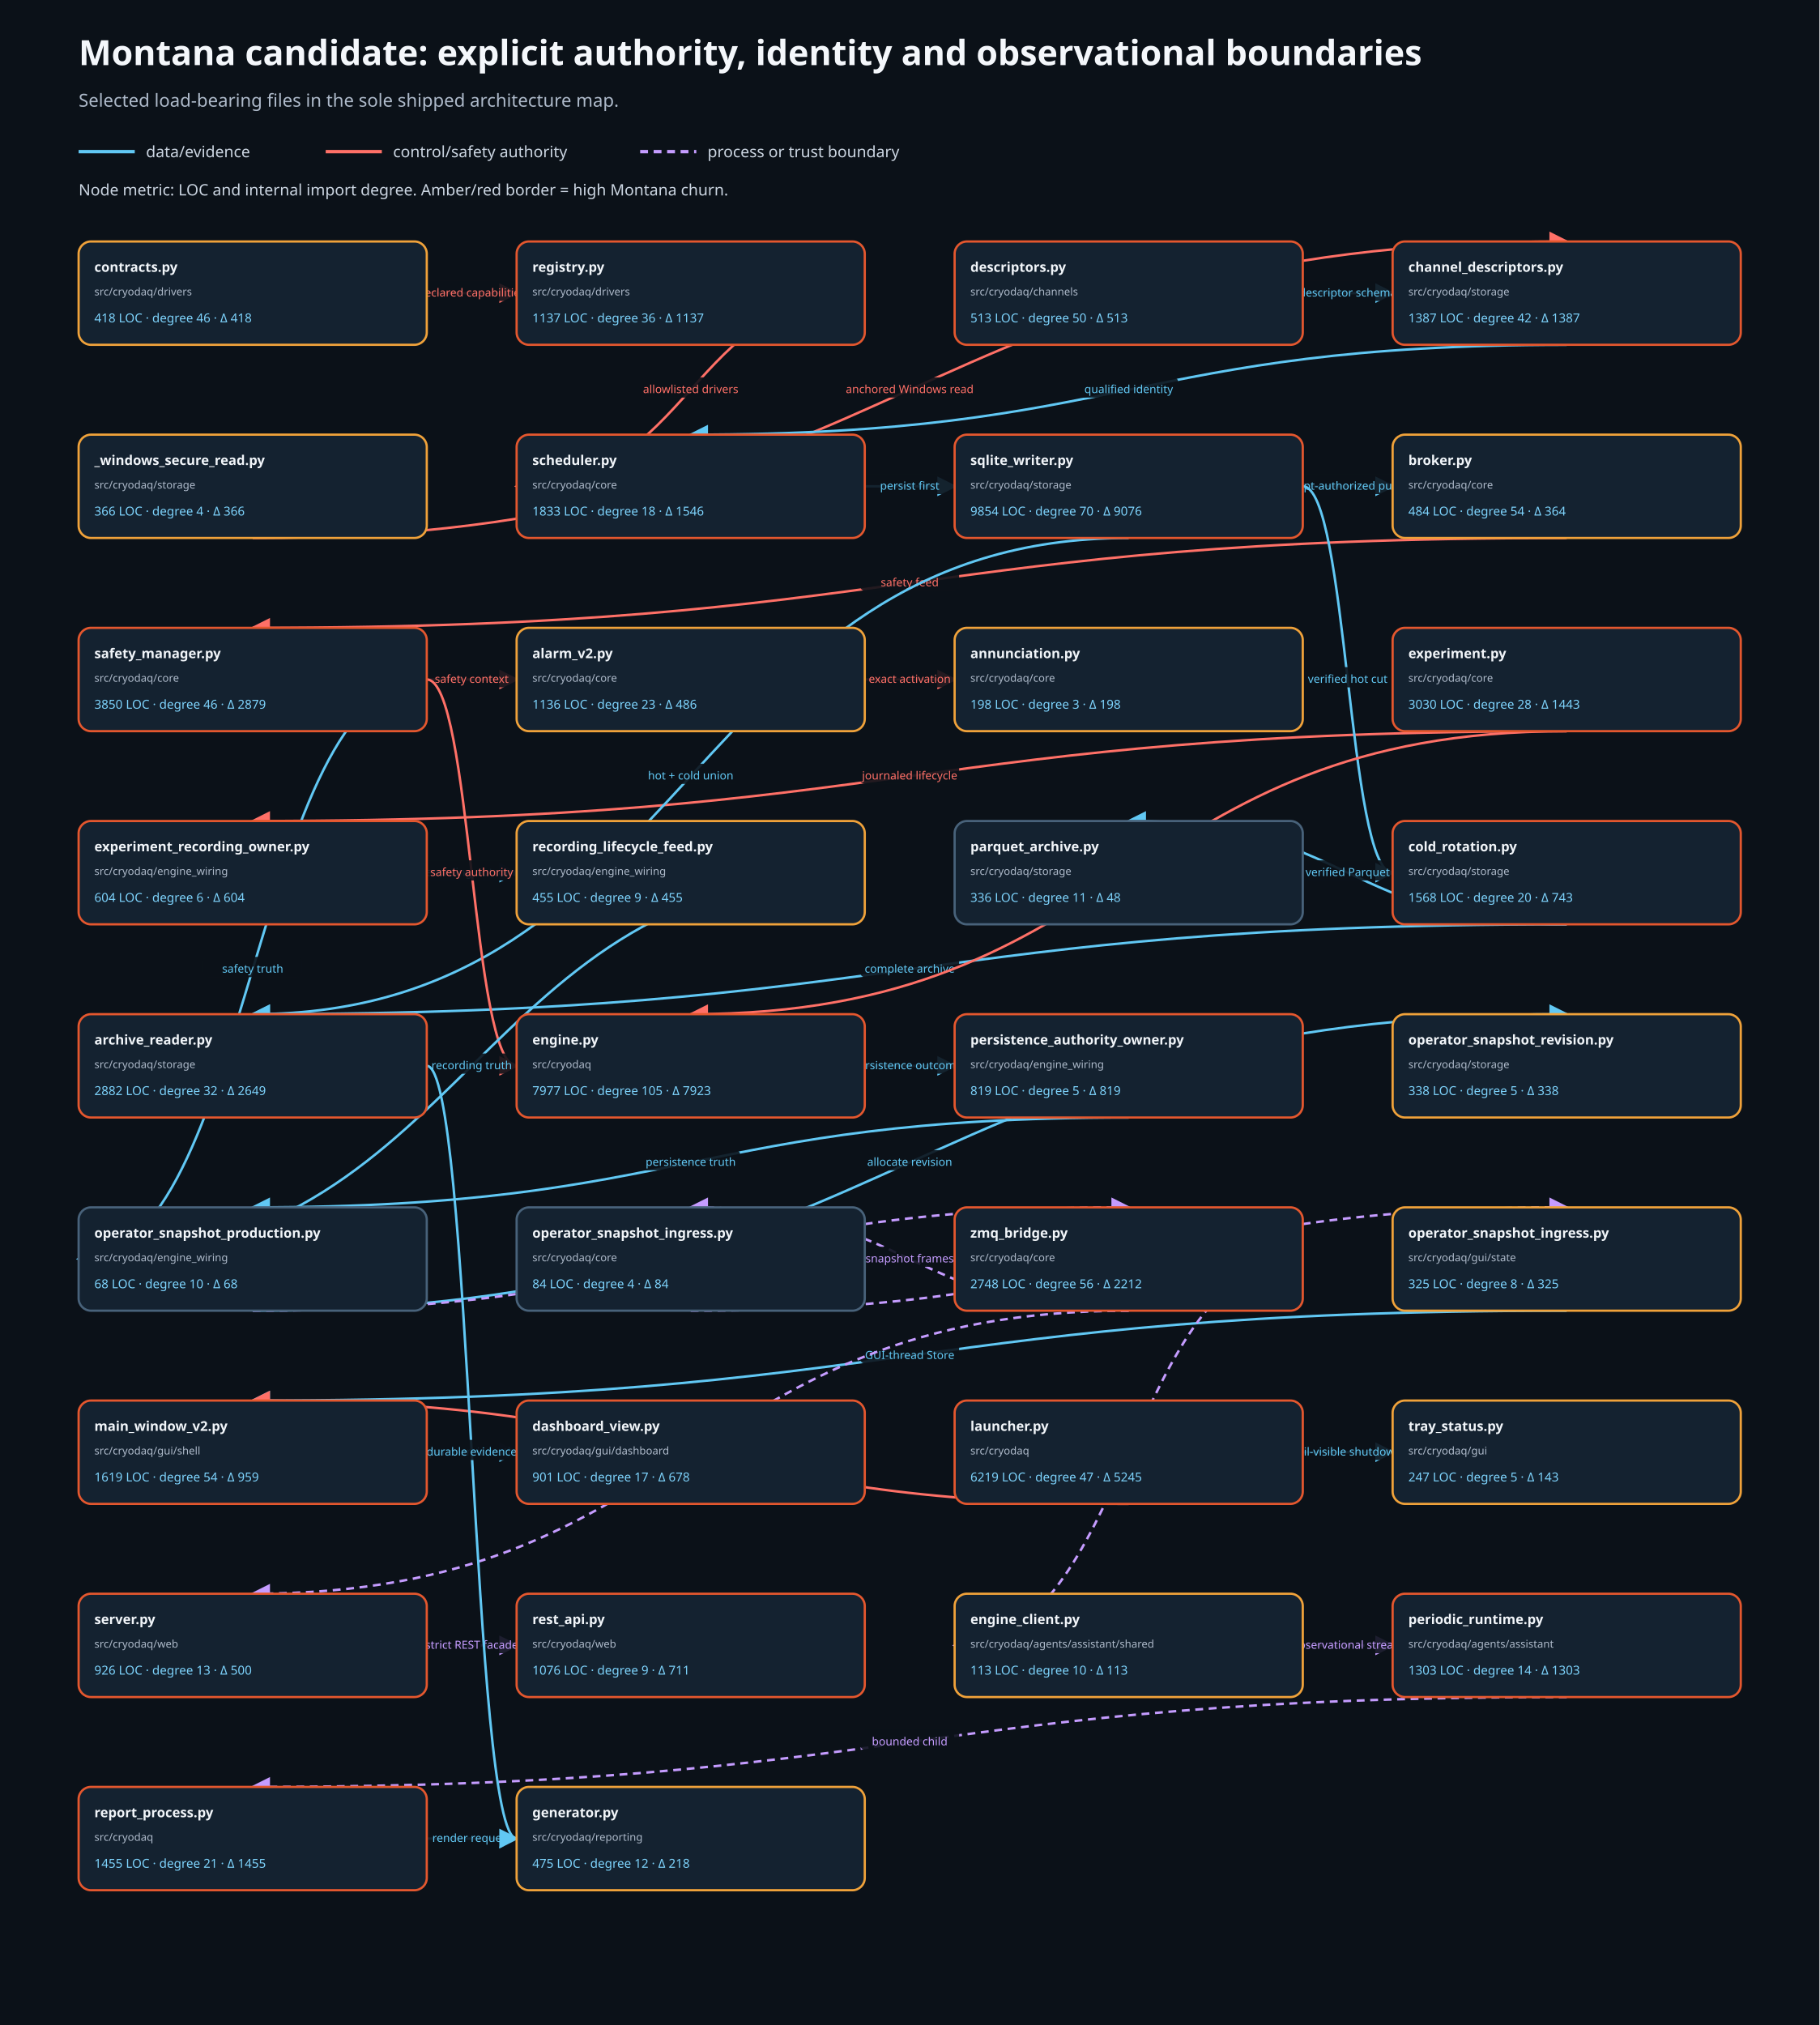
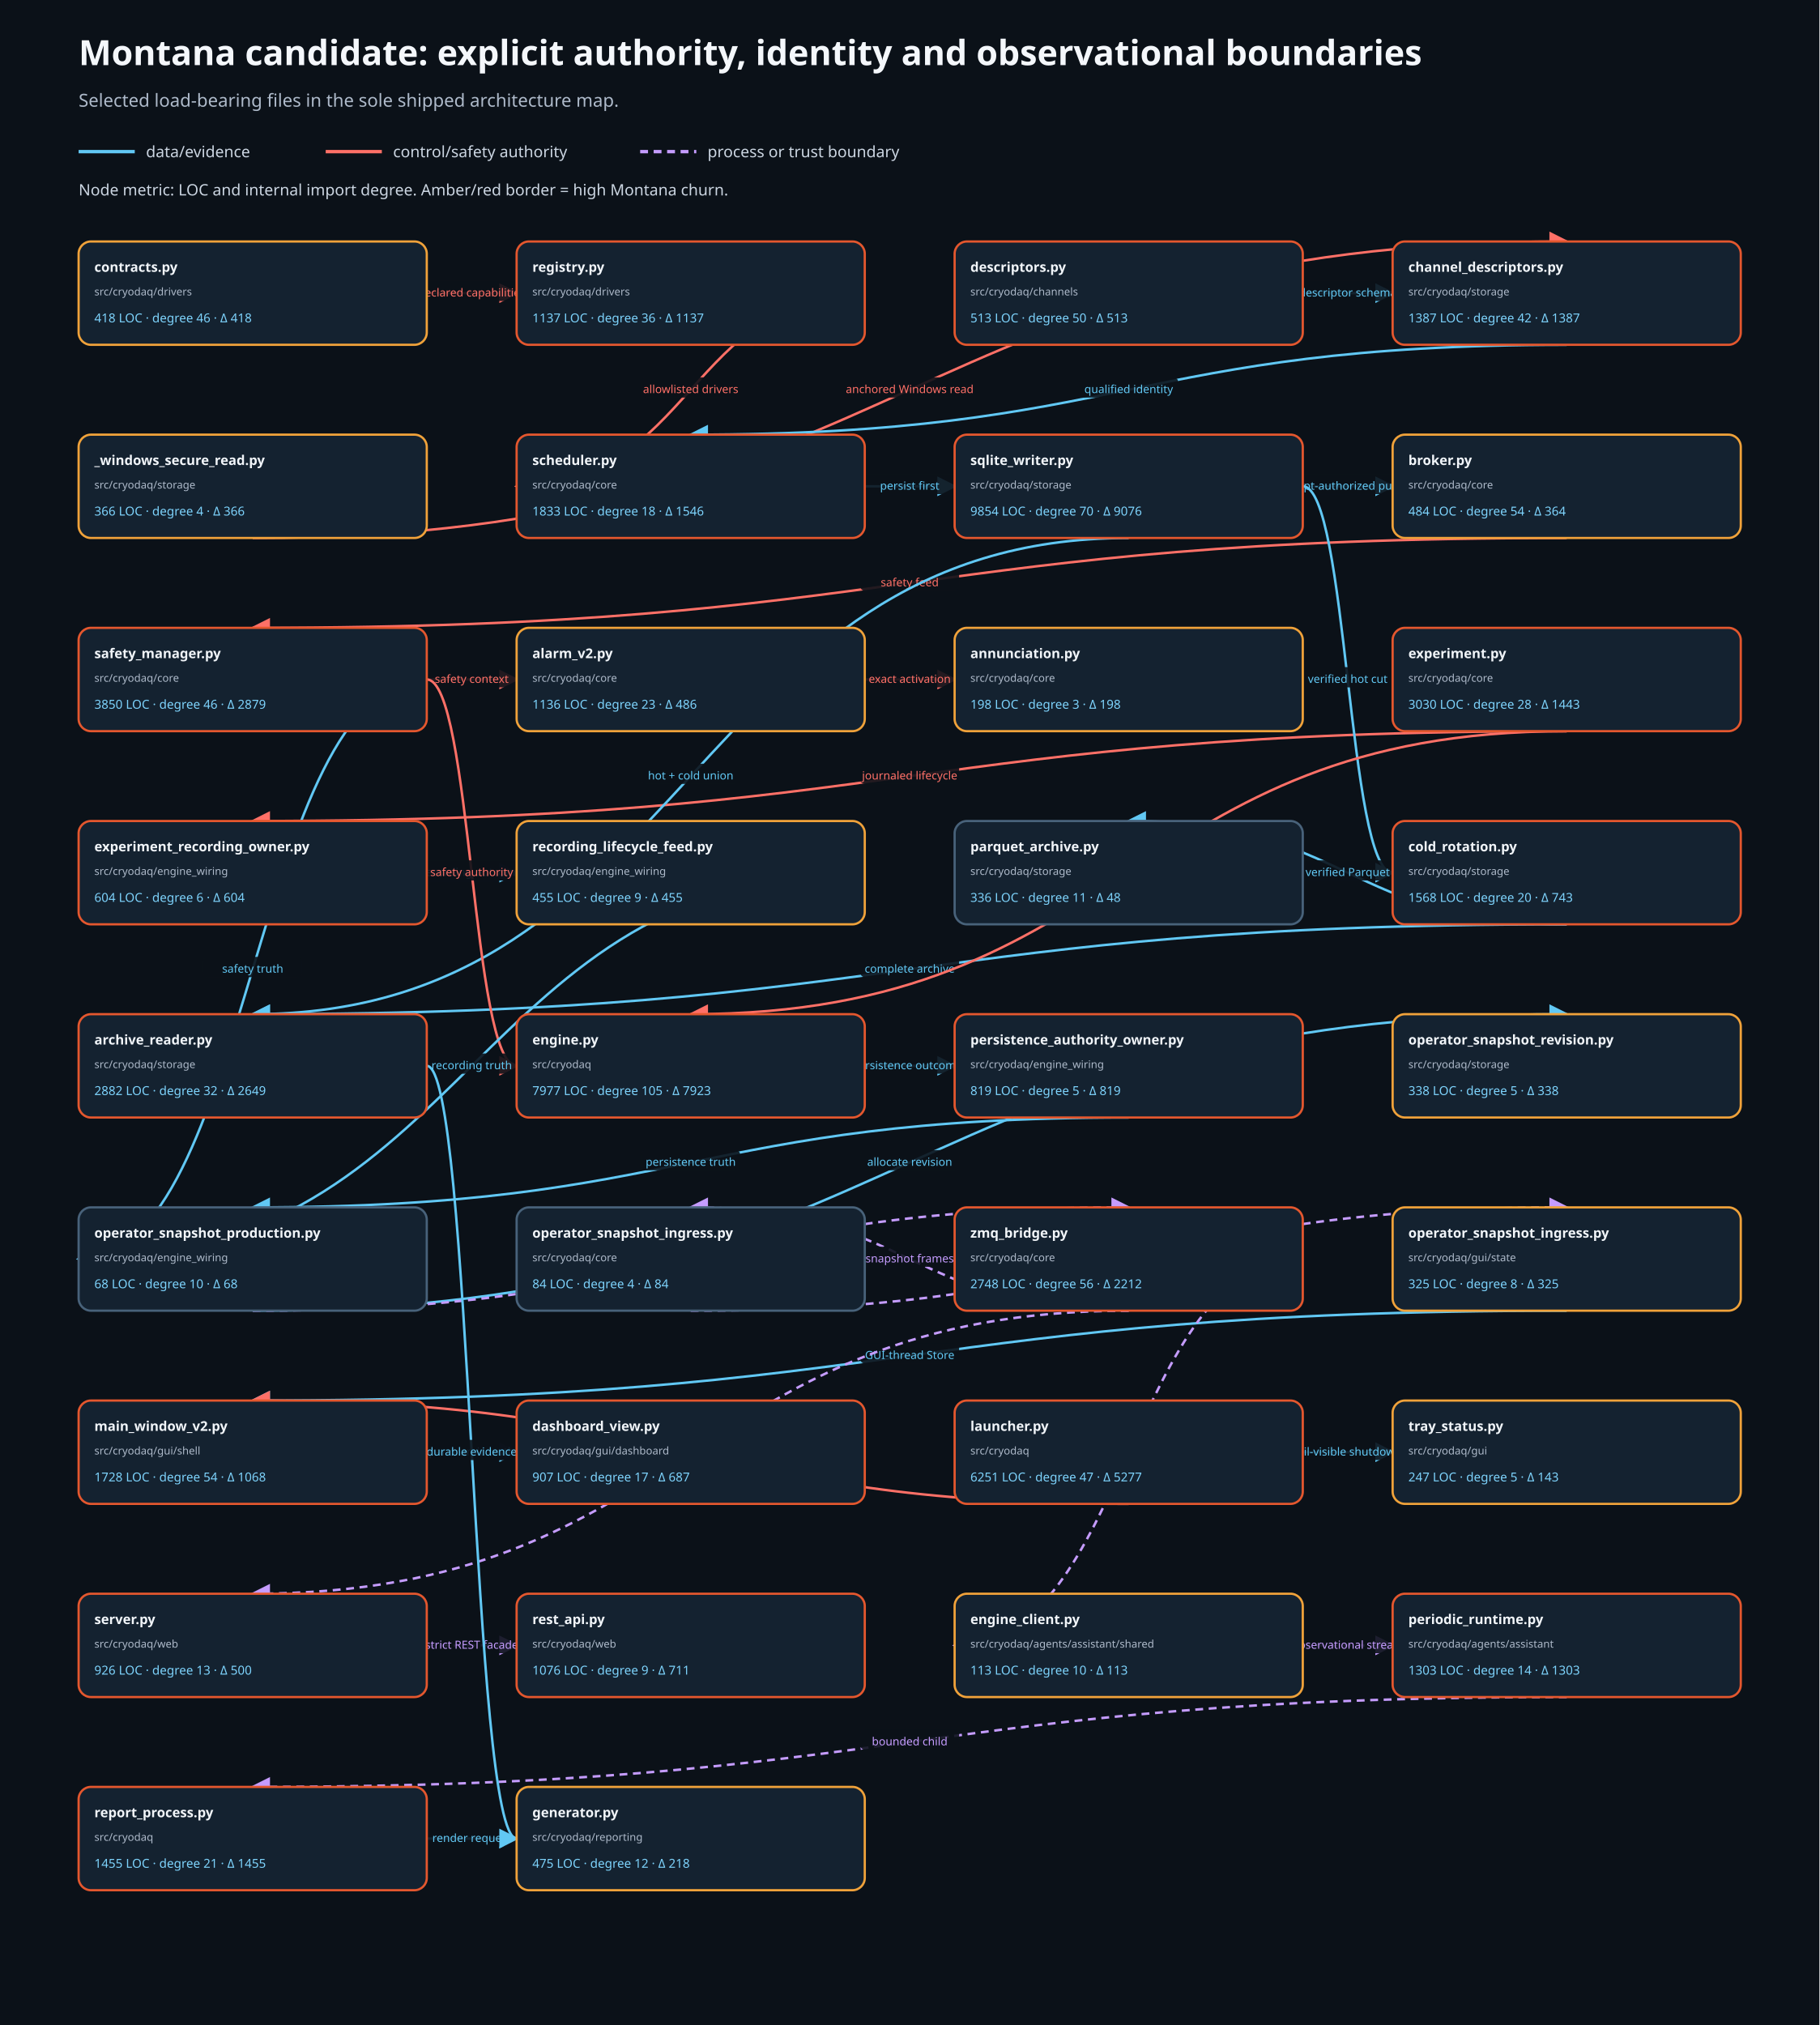
<svg xmlns="http://www.w3.org/2000/svg" role="img" aria-labelledby="title desc" viewBox="0 0 1620 1803" width="1620" height="1803">
  <defs>
    <marker id="dataArrow" markerWidth="8" markerHeight="8" refX="7" refY="4" orient="auto">
      <path d="M0,0 L8,4 L0,8 Z" fill="#61c8f4" />
    </marker>
    <marker id="controlArrow" markerWidth="8" markerHeight="8" refX="7" refY="4" orient="auto">
      <path d="M0,0 L8,4 L0,8 Z" fill="#ff7067" />
    </marker>
    <marker id="boundaryArrow" markerWidth="8" markerHeight="8" refX="7" refY="4" orient="auto">
      <path d="M0,0 L8,4 L0,8 Z" fill="#c59cff" />
    </marker>
  </defs>
  <rect width="100%" height="100%" fill="#0b1118" />
  <text x="70" y="58" fill="#f4f7fb" font-family="Segoe UI, sans-serif" font-size="31" font-weight="700">Montana candidate: explicit authority, identity and observational boundaries</text>
  <text x="70" y="95" fill="#aebaca" font-family="Segoe UI, sans-serif" font-size="16">Selected load-bearing files in the sole shipped architecture map.</text>
  <g aria-label="Legend" font-family="Segoe UI, sans-serif" font-size="14">
    <line x1="70" y1="135" x2="120" y2="135" stroke="#61c8f4" stroke-width="3" />
    <text x="130" y="140" fill="#cbd5e1">data/evidence</text>
    <line x1="290" y1="135" x2="340" y2="135" stroke="#ff7067" stroke-width="3" />
    <text x="350" y="140" fill="#cbd5e1">control/safety authority</text>
    <line x1="570" y1="135" x2="620" y2="135" stroke="#c59cff" stroke-width="3" stroke-dasharray="7 5" />
    <text x="630" y="140" fill="#cbd5e1">process or trust boundary</text>
    <text x="70" y="174" fill="#cbd5e1">Node metric: LOC and internal import degree. Amber/red border = high Montana churn.</text>
  </g>
  <g class="architecture-edges" fill="none">
    <path d="M380,261.0 C420.0,261.0 420.0,261.0 460,261.0" stroke="#ff7067" stroke-width="2.2" marker-end="url(#controlArrow)" />
    <rect x="376.0" y="250.0" width="88" height="18" rx="4" fill="#0b1118" opacity=".9" />
    <text x="420.0" y="264.0" text-anchor="middle" fill="#ff7067" font-family="Segoe UI, sans-serif" font-size="10">declared capabilities</text>
    <path d="M770,261.0 C615.0,261.0 615.0,433.0 460,433.0" stroke="#ff7067" stroke-width="2.2" marker-end="url(#controlArrow)" />
    <rect x="571.0" y="336.0" width="88" height="18" rx="4" fill="#0b1118" opacity=".9" />
    <text x="615.0" y="350.0" text-anchor="middle" fill="#ff7067" font-family="Segoe UI, sans-serif" font-size="10">allowlisted drivers</text>
    <path d="M1160,261.0 C1200.0,261.0 1200.0,261.0 1240,261.0" stroke="#61c8f4" stroke-width="2.2" marker-end="url(#dataArrow)" />
    <rect x="1156.0" y="250.0" width="88" height="18" rx="4" fill="#0b1118" opacity=".9" />
    <text x="1200.0" y="264.0" text-anchor="middle" fill="#61c8f4" font-family="Segoe UI, sans-serif" font-size="10">descriptor schema</text>
    <path d="M225.0,479 C810.0,479 810.0,215 1395.0,215" stroke="#ff7067" stroke-width="2.2" marker-end="url(#controlArrow)" />
    <rect x="766.0" y="336.0" width="88" height="18" rx="4" fill="#0b1118" opacity=".9" />
    <text x="810.0" y="350.0" text-anchor="middle" fill="#ff7067" font-family="Segoe UI, sans-serif" font-size="10">anchored Windows read</text>
    <path d="M1395.0,307 C1005.0,307 1005.0,387 615.0,387" stroke="#61c8f4" stroke-width="2.2" marker-end="url(#dataArrow)" />
    <rect x="961.0" y="336.0" width="88" height="18" rx="4" fill="#0b1118" opacity=".9" />
    <text x="1005.0" y="350.0" text-anchor="middle" fill="#61c8f4" font-family="Segoe UI, sans-serif" font-size="10">qualified identity</text>
    <path d="M770,433.0 C810.0,433.0 810.0,433.0 850,433.0" stroke="#61c8f4" stroke-width="2.2" marker-end="url(#dataArrow)" />
    <rect x="766.0" y="422.0" width="88" height="18" rx="4" fill="#0b1118" opacity=".9" />
    <text x="810.0" y="436.0" text-anchor="middle" fill="#61c8f4" font-family="Segoe UI, sans-serif" font-size="10">persist first</text>
    <path d="M1160,433.0 C1200.0,433.0 1200.0,433.0 1240,433.0" stroke="#61c8f4" stroke-width="2.2" marker-end="url(#dataArrow)" />
    <rect x="1156.0" y="422.0" width="88" height="18" rx="4" fill="#0b1118" opacity=".9" />
    <text x="1200.0" y="436.0" text-anchor="middle" fill="#61c8f4" font-family="Segoe UI, sans-serif" font-size="10">receipt-authorized publish</text>
    <path d="M1395.0,479 C810.0,479 810.0,559 225.0,559" stroke="#ff7067" stroke-width="2.2" marker-end="url(#controlArrow)" />
    <rect x="766.0" y="508.0" width="88" height="18" rx="4" fill="#0b1118" opacity=".9" />
    <text x="810.0" y="522.0" text-anchor="middle" fill="#ff7067" font-family="Segoe UI, sans-serif" font-size="10">safety feed</text>
    <path d="M380,605.0 C420.0,605.0 420.0,605.0 460,605.0" stroke="#ff7067" stroke-width="2.2" marker-end="url(#controlArrow)" />
    <rect x="376.0" y="594.0" width="88" height="18" rx="4" fill="#0b1118" opacity=".9" />
    <text x="420.0" y="608.0" text-anchor="middle" fill="#ff7067" font-family="Segoe UI, sans-serif" font-size="10">safety context</text>
    <path d="M770,605.0 C810.0,605.0 810.0,605.0 850,605.0" stroke="#ff7067" stroke-width="2.2" marker-end="url(#controlArrow)" />
    <rect x="766.0" y="594.0" width="88" height="18" rx="4" fill="#0b1118" opacity=".9" />
    <text x="810.0" y="608.0" text-anchor="middle" fill="#ff7067" font-family="Segoe UI, sans-serif" font-size="10">exact activation</text>
    <path d="M1395.0,651 C810.0,651 810.0,731 225.0,731" stroke="#ff7067" stroke-width="2.2" marker-end="url(#controlArrow)" />
    <rect x="766.0" y="680.0" width="88" height="18" rx="4" fill="#0b1118" opacity=".9" />
    <text x="810.0" y="694.0" text-anchor="middle" fill="#ff7067" font-family="Segoe UI, sans-serif" font-size="10">journaled lifecycle</text>
    <path d="M380,777.0 C420.0,777.0 420.0,777.0 460,777.0" stroke="#61c8f4" stroke-width="2.2" marker-end="url(#dataArrow)" />
    <rect x="376.0" y="766.0" width="88" height="18" rx="4" fill="#0b1118" opacity=".9" />
    <text x="420.0" y="780.0" text-anchor="middle" fill="#61c8f4" font-family="Segoe UI, sans-serif" font-size="10">recording outcome</text>
    <path d="M1160,433.0 C1200.0,433.0 1200.0,777.0 1240,777.0" stroke="#61c8f4" stroke-width="2.2" marker-end="url(#dataArrow)" />
    <rect x="1156.0" y="594.0" width="88" height="18" rx="4" fill="#0b1118" opacity=".9" />
    <text x="1200.0" y="608.0" text-anchor="middle" fill="#61c8f4" font-family="Segoe UI, sans-serif" font-size="10">verified hot cut</text>
    <path d="M1395.0,823 C1200.0,823 1200.0,731 1005.0,731" stroke="#61c8f4" stroke-width="2.2" marker-end="url(#dataArrow)" />
    <rect x="1156.0" y="766.0" width="88" height="18" rx="4" fill="#0b1118" opacity=".9" />
    <text x="1200.0" y="780.0" text-anchor="middle" fill="#61c8f4" font-family="Segoe UI, sans-serif" font-size="10">verified Parquet</text>
    <path d="M1395.0,823 C810.0,823 810.0,903 225.0,903" stroke="#61c8f4" stroke-width="2.2" marker-end="url(#dataArrow)" />
    <rect x="766.0" y="852.0" width="88" height="18" rx="4" fill="#0b1118" opacity=".9" />
    <text x="810.0" y="866.0" text-anchor="middle" fill="#61c8f4" font-family="Segoe UI, sans-serif" font-size="10">complete archive</text>
    <path d="M1005.0,479 C615.0,479 615.0,903 225.0,903" stroke="#61c8f4" stroke-width="2.2" marker-end="url(#dataArrow)" />
    <rect x="571.0" y="680.0" width="88" height="18" rx="4" fill="#0b1118" opacity=".9" />
    <text x="615.0" y="694.0" text-anchor="middle" fill="#61c8f4" font-family="Segoe UI, sans-serif" font-size="10">hot + cold union</text>
    <path d="M380,605.0 C420.0,605.0 420.0,949.0 460,949.0" stroke="#ff7067" stroke-width="2.2" marker-end="url(#controlArrow)" />
    <rect x="376.0" y="766.0" width="88" height="18" rx="4" fill="#0b1118" opacity=".9" />
    <text x="420.0" y="780.0" text-anchor="middle" fill="#ff7067" font-family="Segoe UI, sans-serif" font-size="10">safety authority</text>
    <path d="M1395.0,651 C1005.0,651 1005.0,903 615.0,903" stroke="#ff7067" stroke-width="2.2" marker-end="url(#controlArrow)" />
    <rect x="961.0" y="766.0" width="88" height="18" rx="4" fill="#0b1118" opacity=".9" />
    <text x="1005.0" y="780.0" text-anchor="middle" fill="#ff7067" font-family="Segoe UI, sans-serif" font-size="10">experiment commands</text>
    <path d="M770,949.0 C810.0,949.0 810.0,949.0 850,949.0" stroke="#61c8f4" stroke-width="2.2" marker-end="url(#dataArrow)" />
    <rect x="766.0" y="938.0" width="88" height="18" rx="4" fill="#0b1118" opacity=".9" />
    <text x="810.0" y="952.0" text-anchor="middle" fill="#61c8f4" font-family="Segoe UI, sans-serif" font-size="10">persistence outcomes</text>
    <path d="M770,777.0 C420.0,777.0 420.0,1121.0 70,1121.0" stroke="#61c8f4" stroke-width="2.2" marker-end="url(#dataArrow)" />
    <rect x="376.0" y="938.0" width="88" height="18" rx="4" fill="#0b1118" opacity=".9" />
    <text x="420.0" y="952.0" text-anchor="middle" fill="#61c8f4" font-family="Segoe UI, sans-serif" font-size="10">recording truth</text>
    <path d="M1005.0,995 C615.0,995 615.0,1075 225.0,1075" stroke="#61c8f4" stroke-width="2.2" marker-end="url(#dataArrow)" />
    <rect x="571.0" y="1024.0" width="88" height="18" rx="4" fill="#0b1118" opacity=".9" />
    <text x="615.0" y="1038.0" text-anchor="middle" fill="#61c8f4" font-family="Segoe UI, sans-serif" font-size="10">persistence truth</text>
    <path d="M380,605.0 C225.0,605.0 225.0,1121.0 70,1121.0" stroke="#61c8f4" stroke-width="2.2" marker-end="url(#dataArrow)" />
    <rect x="181.0" y="852.0" width="88" height="18" rx="4" fill="#0b1118" opacity=".9" />
    <text x="225.0" y="866.0" text-anchor="middle" fill="#61c8f4" font-family="Segoe UI, sans-serif" font-size="10">safety truth</text>
    <path d="M225.0,1167 C810.0,1167 810.0,903 1395.0,903" stroke="#61c8f4" stroke-width="2.2" marker-end="url(#dataArrow)" />
    <rect x="766.0" y="1024.0" width="88" height="18" rx="4" fill="#0b1118" opacity=".9" />
    <text x="810.0" y="1038.0" text-anchor="middle" fill="#61c8f4" font-family="Segoe UI, sans-serif" font-size="10">allocate revision</text>
    <path d="M225.0,1167 C615.0,1167 615.0,1075 1005.0,1075" stroke="#c59cff" stroke-width="2.2" marker-end="url(#boundaryArrow)" stroke-dasharray="7 5" />
    <rect x="571.0" y="1110.0" width="88" height="18" rx="4" fill="#0b1118" opacity=".9" />
    <text x="615.0" y="1124.0" text-anchor="middle" fill="#c59cff" font-family="Segoe UI, sans-serif" font-size="10">revisioned PUB</text>
    <path d="M1005.0,1167 C810.0,1167 810.0,1075 615.0,1075" stroke="#c59cff" stroke-width="2.2" marker-end="url(#boundaryArrow)" stroke-dasharray="7 5" />
    <rect x="766.0" y="1110.0" width="88" height="18" rx="4" fill="#0b1118" opacity=".9" />
    <text x="810.0" y="1124.0" text-anchor="middle" fill="#c59cff" font-family="Segoe UI, sans-serif" font-size="10">snapshot frames</text>
    <path d="M615.0,1167 C1005.0,1167 1005.0,1075 1395.0,1075" stroke="#c59cff" stroke-width="2.2" marker-end="url(#boundaryArrow)" stroke-dasharray="7 5" />
    <rect x="961.0" y="1110.0" width="88" height="18" rx="4" fill="#0b1118" opacity=".9" />
    <text x="1005.0" y="1124.0" text-anchor="middle" fill="#c59cff" font-family="Segoe UI, sans-serif" font-size="10">bounded queue</text>
    <path d="M1395.0,1167 C810.0,1167 810.0,1247 225.0,1247" stroke="#61c8f4" stroke-width="2.2" marker-end="url(#dataArrow)" />
    <rect x="766.0" y="1196.0" width="88" height="18" rx="4" fill="#0b1118" opacity=".9" />
    <text x="810.0" y="1210.0" text-anchor="middle" fill="#61c8f4" font-family="Segoe UI, sans-serif" font-size="10">GUI-thread Store</text>
    <path d="M380,1293.0 C420.0,1293.0 420.0,1293.0 460,1293.0" stroke="#61c8f4" stroke-width="2.2" marker-end="url(#dataArrow)" />
    <rect x="376.0" y="1282.0" width="88" height="18" rx="4" fill="#0b1118" opacity=".9" />
    <text x="420.0" y="1296.0" text-anchor="middle" fill="#61c8f4" font-family="Segoe UI, sans-serif" font-size="10">panoramic truth</text>
    <path d="M1005.0,1339 C615.0,1339 615.0,1247 225.0,1247" stroke="#ff7067" stroke-width="2.2" marker-end="url(#controlArrow)" />
    <rect x="571.0" y="1282.0" width="88" height="18" rx="4" fill="#0b1118" opacity=".9" />
    <text x="615.0" y="1296.0" text-anchor="middle" fill="#ff7067" font-family="Segoe UI, sans-serif" font-size="10">owns GUI lifecycle</text>
    <path d="M1160,1293.0 C1200.0,1293.0 1200.0,1293.0 1240,1293.0" stroke="#61c8f4" stroke-width="2.2" marker-end="url(#dataArrow)" />
    <rect x="1156.0" y="1282.0" width="88" height="18" rx="4" fill="#0b1118" opacity=".9" />
    <text x="1200.0" y="1296.0" text-anchor="middle" fill="#61c8f4" font-family="Segoe UI, sans-serif" font-size="10">fail-visible shutdown</text>
    <path d="M1005.0,1167 C615.0,1167 615.0,1419 225.0,1419" stroke="#c59cff" stroke-width="2.2" marker-end="url(#boundaryArrow)" stroke-dasharray="7 5" />
    <rect x="571.0" y="1282.0" width="88" height="18" rx="4" fill="#0b1118" opacity=".9" />
    <text x="615.0" y="1296.0" text-anchor="middle" fill="#c59cff" font-family="Segoe UI, sans-serif" font-size="10">monitoring transport</text>
    <path d="M380,1465.0 C420.0,1465.0 420.0,1465.0 460,1465.0" stroke="#c59cff" stroke-width="2.2" marker-end="url(#boundaryArrow)" stroke-dasharray="7 5" />
    <rect x="376.0" y="1454.0" width="88" height="18" rx="4" fill="#0b1118" opacity=".9" />
    <text x="420.0" y="1468.0" text-anchor="middle" fill="#c59cff" font-family="Segoe UI, sans-serif" font-size="10">strict REST facade</text>
    <path d="M1160,1121.0 C1005.0,1121.0 1005.0,1465.0 850,1465.0" stroke="#c59cff" stroke-width="2.2" marker-end="url(#boundaryArrow)" stroke-dasharray="7 5" />
    <rect x="961.0" y="1282.0" width="88" height="18" rx="4" fill="#0b1118" opacity=".9" />
    <text x="1005.0" y="1296.0" text-anchor="middle" fill="#c59cff" font-family="Segoe UI, sans-serif" font-size="10">allowlisted query</text>
    <path d="M1160,1465.0 C1200.0,1465.0 1200.0,1465.0 1240,1465.0" stroke="#c59cff" stroke-width="2.2" marker-end="url(#boundaryArrow)" stroke-dasharray="7 5" />
    <rect x="1156.0" y="1454.0" width="88" height="18" rx="4" fill="#0b1118" opacity=".9" />
    <text x="1200.0" y="1468.0" text-anchor="middle" fill="#c59cff" font-family="Segoe UI, sans-serif" font-size="10">observational stream</text>
    <path d="M1395.0,1511 C810.0,1511 810.0,1591 225.0,1591" stroke="#c59cff" stroke-width="2.2" marker-end="url(#boundaryArrow)" stroke-dasharray="7 5" />
    <rect x="766.0" y="1540.0" width="88" height="18" rx="4" fill="#0b1118" opacity=".9" />
    <text x="810.0" y="1554.0" text-anchor="middle" fill="#c59cff" font-family="Segoe UI, sans-serif" font-size="10">bounded child</text>
    <path d="M380,1637.0 C420.0,1637.0 420.0,1637.0 460,1637.0" stroke="#61c8f4" stroke-width="2.2" marker-end="url(#dataArrow)" />
    <rect x="376.0" y="1626.0" width="88" height="18" rx="4" fill="#0b1118" opacity=".9" />
    <text x="420.0" y="1640.0" text-anchor="middle" fill="#61c8f4" font-family="Segoe UI, sans-serif" font-size="10">render request</text>
    <path d="M380,949.0 C420.0,949.0 420.0,1637.0 460,1637.0" stroke="#61c8f4" stroke-width="2.2" marker-end="url(#dataArrow)" />
    <rect x="376.0" y="1282.0" width="88" height="18" rx="4" fill="#0b1118" opacity=".9" />
    <text x="420.0" y="1296.0" text-anchor="middle" fill="#61c8f4" font-family="Segoe UI, sans-serif" font-size="10">durable evidence</text>
  </g>
  <g class="important-files" font-family="Segoe UI, sans-serif">
    <g class="file-node" data-path="src/cryodaq/drivers/contracts.py" data-kind="blob" role="group" aria-label="src/cryodaq/drivers/contracts.py | 418 LOC | internal degree 46 | churn 418">
      <rect x="70" y="215" width="310" height="92" rx="11" fill="#142230" stroke="#f0a23a" stroke-width="2" />
      <text x="84" y="242" fill="#f1f5f9" font-size="12" font-weight="700">contracts.py</text>
      <text x="84" y="263" fill="#aebaca" font-size="9.5">src/cryodaq/drivers</text>
      <text x="84" y="287" fill="#7dd3fc" font-size="11">418 LOC · degree 46 · Δ 418</text>
    </g>
    <g class="file-node" data-path="src/cryodaq/drivers/registry.py" data-kind="blob" role="group" aria-label="src/cryodaq/drivers/registry.py | 1137 LOC | internal degree 36 | churn 1137">
      <rect x="460" y="215" width="310" height="92" rx="11" fill="#142230" stroke="#e4572e" stroke-width="2" />
      <text x="474" y="242" fill="#f1f5f9" font-size="12" font-weight="700">registry.py</text>
      <text x="474" y="263" fill="#aebaca" font-size="9.5">src/cryodaq/drivers</text>
      <text x="474" y="287" fill="#7dd3fc" font-size="11">1137 LOC · degree 36 · Δ 1137</text>
    </g>
    <g class="file-node" data-path="src/cryodaq/channels/descriptors.py" data-kind="blob" role="group" aria-label="src/cryodaq/channels/descriptors.py | 513 LOC | internal degree 50 | churn 513">
      <rect x="850" y="215" width="310" height="92" rx="11" fill="#142230" stroke="#e4572e" stroke-width="2" />
      <text x="864" y="242" fill="#f1f5f9" font-size="12" font-weight="700">descriptors.py</text>
      <text x="864" y="263" fill="#aebaca" font-size="9.5">src/cryodaq/channels</text>
      <text x="864" y="287" fill="#7dd3fc" font-size="11">513 LOC · degree 50 · Δ 513</text>
    </g>
    <g class="file-node" data-path="src/cryodaq/storage/channel_descriptors.py" data-kind="blob" role="group" aria-label="src/cryodaq/storage/channel_descriptors.py | 1387 LOC | internal degree 42 | churn 1387">
      <rect x="1240" y="215" width="310" height="92" rx="11" fill="#142230" stroke="#e4572e" stroke-width="2" />
      <text x="1254" y="242" fill="#f1f5f9" font-size="12" font-weight="700">channel_descriptors.py</text>
      <text x="1254" y="263" fill="#aebaca" font-size="9.5">src/cryodaq/storage</text>
      <text x="1254" y="287" fill="#7dd3fc" font-size="11">1387 LOC · degree 42 · Δ 1387</text>
    </g>
    <g class="file-node" data-path="src/cryodaq/storage/_windows_secure_read.py" data-kind="blob" role="group" aria-label="src/cryodaq/storage/_windows_secure_read.py | 366 LOC | internal degree 4 | churn 366">
      <rect x="70" y="387" width="310" height="92" rx="11" fill="#142230" stroke="#f0a23a" stroke-width="2" />
      <text x="84" y="414" fill="#f1f5f9" font-size="12" font-weight="700">_windows_secure_read.py</text>
      <text x="84" y="435" fill="#aebaca" font-size="9.5">src/cryodaq/storage</text>
      <text x="84" y="459" fill="#7dd3fc" font-size="11">366 LOC · degree 4 · Δ 366</text>
    </g>
    <g class="file-node" data-path="src/cryodaq/core/scheduler.py" data-kind="blob" role="group" aria-label="src/cryodaq/core/scheduler.py | 1833 LOC | internal degree 18 | churn 1546">
      <rect x="460" y="387" width="310" height="92" rx="11" fill="#142230" stroke="#e4572e" stroke-width="2" />
      <text x="474" y="414" fill="#f1f5f9" font-size="12" font-weight="700">scheduler.py</text>
      <text x="474" y="435" fill="#aebaca" font-size="9.5">src/cryodaq/core</text>
      <text x="474" y="459" fill="#7dd3fc" font-size="11">1833 LOC · degree 18 · Δ 1546</text>
    </g>
    <g class="file-node" data-path="src/cryodaq/storage/sqlite_writer.py" data-kind="blob" role="group" aria-label="src/cryodaq/storage/sqlite_writer.py | 9854 LOC | internal degree 70 | churn 9076">
      <rect x="850" y="387" width="310" height="92" rx="11" fill="#142230" stroke="#e4572e" stroke-width="2" />
      <text x="864" y="414" fill="#f1f5f9" font-size="12" font-weight="700">sqlite_writer.py</text>
      <text x="864" y="435" fill="#aebaca" font-size="9.5">src/cryodaq/storage</text>
      <text x="864" y="459" fill="#7dd3fc" font-size="11">9854 LOC · degree 70 · Δ 9076</text>
    </g>
    <g class="file-node" data-path="src/cryodaq/core/broker.py" data-kind="blob" role="group" aria-label="src/cryodaq/core/broker.py | 484 LOC | internal degree 54 | churn 364">
      <rect x="1240" y="387" width="310" height="92" rx="11" fill="#142230" stroke="#f0a23a" stroke-width="2" />
      <text x="1254" y="414" fill="#f1f5f9" font-size="12" font-weight="700">broker.py</text>
      <text x="1254" y="435" fill="#aebaca" font-size="9.5">src/cryodaq/core</text>
      <text x="1254" y="459" fill="#7dd3fc" font-size="11">484 LOC · degree 54 · Δ 364</text>
    </g>
    <g class="file-node" data-path="src/cryodaq/core/safety_manager.py" data-kind="blob" role="group" aria-label="src/cryodaq/core/safety_manager.py | 3850 LOC | internal degree 46 | churn 2879">
      <rect x="70" y="559" width="310" height="92" rx="11" fill="#142230" stroke="#e4572e" stroke-width="2" />
      <text x="84" y="586" fill="#f1f5f9" font-size="12" font-weight="700">safety_manager.py</text>
      <text x="84" y="607" fill="#aebaca" font-size="9.5">src/cryodaq/core</text>
      <text x="84" y="631" fill="#7dd3fc" font-size="11">3850 LOC · degree 46 · Δ 2879</text>
    </g>
    <g class="file-node" data-path="src/cryodaq/core/alarm_v2.py" data-kind="blob" role="group" aria-label="src/cryodaq/core/alarm_v2.py | 1136 LOC | internal degree 23 | churn 486">
      <rect x="460" y="559" width="310" height="92" rx="11" fill="#142230" stroke="#f0a23a" stroke-width="2" />
      <text x="474" y="586" fill="#f1f5f9" font-size="12" font-weight="700">alarm_v2.py</text>
      <text x="474" y="607" fill="#aebaca" font-size="9.5">src/cryodaq/core</text>
      <text x="474" y="631" fill="#7dd3fc" font-size="11">1136 LOC · degree 23 · Δ 486</text>
    </g>
    <g class="file-node" data-path="src/cryodaq/core/annunciation.py" data-kind="blob" role="group" aria-label="src/cryodaq/core/annunciation.py | 198 LOC | internal degree 3 | churn 198">
      <rect x="850" y="559" width="310" height="92" rx="11" fill="#142230" stroke="#f0a23a" stroke-width="2" />
      <text x="864" y="586" fill="#f1f5f9" font-size="12" font-weight="700">annunciation.py</text>
      <text x="864" y="607" fill="#aebaca" font-size="9.5">src/cryodaq/core</text>
      <text x="864" y="631" fill="#7dd3fc" font-size="11">198 LOC · degree 3 · Δ 198</text>
    </g>
    <g class="file-node" data-path="src/cryodaq/core/experiment.py" data-kind="blob" role="group" aria-label="src/cryodaq/core/experiment.py | 3030 LOC | internal degree 28 | churn 1443">
      <rect x="1240" y="559" width="310" height="92" rx="11" fill="#142230" stroke="#e4572e" stroke-width="2" />
      <text x="1254" y="586" fill="#f1f5f9" font-size="12" font-weight="700">experiment.py</text>
      <text x="1254" y="607" fill="#aebaca" font-size="9.5">src/cryodaq/core</text>
      <text x="1254" y="631" fill="#7dd3fc" font-size="11">3030 LOC · degree 28 · Δ 1443</text>
    </g>
    <g class="file-node" data-path="src/cryodaq/engine_wiring/experiment_recording_owner.py" data-kind="blob" role="group" aria-label="src/cryodaq/engine_wiring/experiment_recording_owner.py | 604 LOC | internal degree 6 | churn 604">
      <rect x="70" y="731" width="310" height="92" rx="11" fill="#142230" stroke="#e4572e" stroke-width="2" />
      <text x="84" y="758" fill="#f1f5f9" font-size="12" font-weight="700">experiment_recording_owner.py</text>
      <text x="84" y="779" fill="#aebaca" font-size="9.5">src/cryodaq/engine_wiring</text>
      <text x="84" y="803" fill="#7dd3fc" font-size="11">604 LOC · degree 6 · Δ 604</text>
    </g>
    <g class="file-node" data-path="src/cryodaq/engine_wiring/recording_lifecycle_feed.py" data-kind="blob" role="group" aria-label="src/cryodaq/engine_wiring/recording_lifecycle_feed.py | 455 LOC | internal degree 9 | churn 455">
      <rect x="460" y="731" width="310" height="92" rx="11" fill="#142230" stroke="#f0a23a" stroke-width="2" />
      <text x="474" y="758" fill="#f1f5f9" font-size="12" font-weight="700">recording_lifecycle_feed.py</text>
      <text x="474" y="779" fill="#aebaca" font-size="9.5">src/cryodaq/engine_wiring</text>
      <text x="474" y="803" fill="#7dd3fc" font-size="11">455 LOC · degree 9 · Δ 455</text>
    </g>
    <g class="file-node" data-path="src/cryodaq/storage/parquet_archive.py" data-kind="blob" role="group" aria-label="src/cryodaq/storage/parquet_archive.py | 336 LOC | internal degree 11 | churn 48">
      <rect x="850" y="731" width="310" height="92" rx="11" fill="#142230" stroke="#48627a" stroke-width="2" />
      <text x="864" y="758" fill="#f1f5f9" font-size="12" font-weight="700">parquet_archive.py</text>
      <text x="864" y="779" fill="#aebaca" font-size="9.5">src/cryodaq/storage</text>
      <text x="864" y="803" fill="#7dd3fc" font-size="11">336 LOC · degree 11 · Δ 48</text>
    </g>
    <g class="file-node" data-path="src/cryodaq/storage/cold_rotation.py" data-kind="blob" role="group" aria-label="src/cryodaq/storage/cold_rotation.py | 1568 LOC | internal degree 20 | churn 743">
      <rect x="1240" y="731" width="310" height="92" rx="11" fill="#142230" stroke="#e4572e" stroke-width="2" />
      <text x="1254" y="758" fill="#f1f5f9" font-size="12" font-weight="700">cold_rotation.py</text>
      <text x="1254" y="779" fill="#aebaca" font-size="9.5">src/cryodaq/storage</text>
      <text x="1254" y="803" fill="#7dd3fc" font-size="11">1568 LOC · degree 20 · Δ 743</text>
    </g>
    <g class="file-node" data-path="src/cryodaq/storage/archive_reader.py" data-kind="blob" role="group" aria-label="src/cryodaq/storage/archive_reader.py | 2882 LOC | internal degree 32 | churn 2649">
      <rect x="70" y="903" width="310" height="92" rx="11" fill="#142230" stroke="#e4572e" stroke-width="2" />
      <text x="84" y="930" fill="#f1f5f9" font-size="12" font-weight="700">archive_reader.py</text>
      <text x="84" y="951" fill="#aebaca" font-size="9.5">src/cryodaq/storage</text>
      <text x="84" y="975" fill="#7dd3fc" font-size="11">2882 LOC · degree 32 · Δ 2649</text>
    </g>
    <g class="file-node" data-path="src/cryodaq/engine.py" data-kind="blob" role="group" aria-label="src/cryodaq/engine.py | 7977 LOC | internal degree 105 | churn 7923">
      <rect x="460" y="903" width="310" height="92" rx="11" fill="#142230" stroke="#e4572e" stroke-width="2" />
      <text x="474" y="930" fill="#f1f5f9" font-size="12" font-weight="700">engine.py</text>
      <text x="474" y="951" fill="#aebaca" font-size="9.5">src/cryodaq</text>
      <text x="474" y="975" fill="#7dd3fc" font-size="11">7977 LOC · degree 105 · Δ 7923</text>
    </g>
    <g class="file-node" data-path="src/cryodaq/engine_wiring/persistence_authority_owner.py" data-kind="blob" role="group" aria-label="src/cryodaq/engine_wiring/persistence_authority_owner.py | 819 LOC | internal degree 5 | churn 819">
      <rect x="850" y="903" width="310" height="92" rx="11" fill="#142230" stroke="#e4572e" stroke-width="2" />
      <text x="864" y="930" fill="#f1f5f9" font-size="12" font-weight="700">persistence_authority_owner.py</text>
      <text x="864" y="951" fill="#aebaca" font-size="9.5">src/cryodaq/engine_wiring</text>
      <text x="864" y="975" fill="#7dd3fc" font-size="11">819 LOC · degree 5 · Δ 819</text>
    </g>
    <g class="file-node" data-path="src/cryodaq/storage/operator_snapshot_revision.py" data-kind="blob" role="group" aria-label="src/cryodaq/storage/operator_snapshot_revision.py | 338 LOC | internal degree 5 | churn 338">
      <rect x="1240" y="903" width="310" height="92" rx="11" fill="#142230" stroke="#f0a23a" stroke-width="2" />
      <text x="1254" y="930" fill="#f1f5f9" font-size="12" font-weight="700">operator_snapshot_revision.py</text>
      <text x="1254" y="951" fill="#aebaca" font-size="9.5">src/cryodaq/storage</text>
      <text x="1254" y="975" fill="#7dd3fc" font-size="11">338 LOC · degree 5 · Δ 338</text>
    </g>
    <g class="file-node" data-path="src/cryodaq/engine_wiring/operator_snapshot_production.py" data-kind="blob" role="group" aria-label="src/cryodaq/engine_wiring/operator_snapshot_production.py | 68 LOC | internal degree 10 | churn 68">
      <rect x="70" y="1075" width="310" height="92" rx="11" fill="#142230" stroke="#48627a" stroke-width="2" />
      <text x="84" y="1102" fill="#f1f5f9" font-size="12" font-weight="700">operator_snapshot_production.py</text>
      <text x="84" y="1123" fill="#aebaca" font-size="9.5">src/cryodaq/engine_wiring</text>
      <text x="84" y="1147" fill="#7dd3fc" font-size="11">68 LOC · degree 10 · Δ 68</text>
    </g>
    <g class="file-node" data-path="src/cryodaq/core/operator_snapshot_ingress.py" data-kind="blob" role="group" aria-label="src/cryodaq/core/operator_snapshot_ingress.py | 84 LOC | internal degree 4 | churn 84">
      <rect x="460" y="1075" width="310" height="92" rx="11" fill="#142230" stroke="#48627a" stroke-width="2" />
      <text x="474" y="1102" fill="#f1f5f9" font-size="12" font-weight="700">operator_snapshot_ingress.py</text>
      <text x="474" y="1123" fill="#aebaca" font-size="9.5">src/cryodaq/core</text>
      <text x="474" y="1147" fill="#7dd3fc" font-size="11">84 LOC · degree 4 · Δ 84</text>
    </g>
    <g class="file-node" data-path="src/cryodaq/core/zmq_bridge.py" data-kind="blob" role="group" aria-label="src/cryodaq/core/zmq_bridge.py | 2748 LOC | internal degree 56 | churn 2212">
      <rect x="850" y="1075" width="310" height="92" rx="11" fill="#142230" stroke="#e4572e" stroke-width="2" />
      <text x="864" y="1102" fill="#f1f5f9" font-size="12" font-weight="700">zmq_bridge.py</text>
      <text x="864" y="1123" fill="#aebaca" font-size="9.5">src/cryodaq/core</text>
      <text x="864" y="1147" fill="#7dd3fc" font-size="11">2748 LOC · degree 56 · Δ 2212</text>
    </g>
    <g class="file-node" data-path="src/cryodaq/gui/state/operator_snapshot_ingress.py" data-kind="blob" role="group" aria-label="src/cryodaq/gui/state/operator_snapshot_ingress.py | 325 LOC | internal degree 8 | churn 325">
      <rect x="1240" y="1075" width="310" height="92" rx="11" fill="#142230" stroke="#f0a23a" stroke-width="2" />
      <text x="1254" y="1102" fill="#f1f5f9" font-size="12" font-weight="700">operator_snapshot_ingress.py</text>
      <text x="1254" y="1123" fill="#aebaca" font-size="9.5">src/cryodaq/gui/state</text>
      <text x="1254" y="1147" fill="#7dd3fc" font-size="11">325 LOC · degree 8 · Δ 325</text>
    </g>
-     <g class="file-node" data-path="src/cryodaq/gui/shell/main_window_v2.py" data-kind="blob" role="group" aria-label="src/cryodaq/gui/shell/main_window_v2.py | 1619 LOC | internal degree 54 | churn 959">
+     <g class="file-node" data-path="src/cryodaq/gui/shell/main_window_v2.py" data-kind="blob" role="group" aria-label="src/cryodaq/gui/shell/main_window_v2.py | 1728 LOC | internal degree 54 | churn 1068">
      <rect x="70" y="1247" width="310" height="92" rx="11" fill="#142230" stroke="#e4572e" stroke-width="2" />
      <text x="84" y="1274" fill="#f1f5f9" font-size="12" font-weight="700">main_window_v2.py</text>
      <text x="84" y="1295" fill="#aebaca" font-size="9.5">src/cryodaq/gui/shell</text>
-       <text x="84" y="1319" fill="#7dd3fc" font-size="11">1619 LOC · degree 54 · Δ 959</text>
-     </g>
-     <g class="file-node" data-path="src/cryodaq/gui/dashboard/dashboard_view.py" data-kind="blob" role="group" aria-label="src/cryodaq/gui/dashboard/dashboard_view.py | 901 LOC | internal degree 17 | churn 678">
+       <text x="84" y="1319" fill="#7dd3fc" font-size="11">1728 LOC · degree 54 · Δ 1068</text>
+     </g>
+     <g class="file-node" data-path="src/cryodaq/gui/dashboard/dashboard_view.py" data-kind="blob" role="group" aria-label="src/cryodaq/gui/dashboard/dashboard_view.py | 907 LOC | internal degree 17 | churn 687">
      <rect x="460" y="1247" width="310" height="92" rx="11" fill="#142230" stroke="#e4572e" stroke-width="2" />
      <text x="474" y="1274" fill="#f1f5f9" font-size="12" font-weight="700">dashboard_view.py</text>
      <text x="474" y="1295" fill="#aebaca" font-size="9.5">src/cryodaq/gui/dashboard</text>
-       <text x="474" y="1319" fill="#7dd3fc" font-size="11">901 LOC · degree 17 · Δ 678</text>
-     </g>
-     <g class="file-node" data-path="src/cryodaq/launcher.py" data-kind="blob" role="group" aria-label="src/cryodaq/launcher.py | 6219 LOC | internal degree 47 | churn 5245">
+       <text x="474" y="1319" fill="#7dd3fc" font-size="11">907 LOC · degree 17 · Δ 687</text>
+     </g>
+     <g class="file-node" data-path="src/cryodaq/launcher.py" data-kind="blob" role="group" aria-label="src/cryodaq/launcher.py | 6251 LOC | internal degree 47 | churn 5277">
      <rect x="850" y="1247" width="310" height="92" rx="11" fill="#142230" stroke="#e4572e" stroke-width="2" />
      <text x="864" y="1274" fill="#f1f5f9" font-size="12" font-weight="700">launcher.py</text>
      <text x="864" y="1295" fill="#aebaca" font-size="9.5">src/cryodaq</text>
-       <text x="864" y="1319" fill="#7dd3fc" font-size="11">6219 LOC · degree 47 · Δ 5245</text>
+       <text x="864" y="1319" fill="#7dd3fc" font-size="11">6251 LOC · degree 47 · Δ 5277</text>
    </g>
    <g class="file-node" data-path="src/cryodaq/gui/tray_status.py" data-kind="blob" role="group" aria-label="src/cryodaq/gui/tray_status.py | 247 LOC | internal degree 5 | churn 143">
      <rect x="1240" y="1247" width="310" height="92" rx="11" fill="#142230" stroke="#f0a23a" stroke-width="2" />
      <text x="1254" y="1274" fill="#f1f5f9" font-size="12" font-weight="700">tray_status.py</text>
      <text x="1254" y="1295" fill="#aebaca" font-size="9.5">src/cryodaq/gui</text>
      <text x="1254" y="1319" fill="#7dd3fc" font-size="11">247 LOC · degree 5 · Δ 143</text>
    </g>
    <g class="file-node" data-path="src/cryodaq/web/server.py" data-kind="blob" role="group" aria-label="src/cryodaq/web/server.py | 926 LOC | internal degree 13 | churn 500">
      <rect x="70" y="1419" width="310" height="92" rx="11" fill="#142230" stroke="#e4572e" stroke-width="2" />
      <text x="84" y="1446" fill="#f1f5f9" font-size="12" font-weight="700">server.py</text>
      <text x="84" y="1467" fill="#aebaca" font-size="9.5">src/cryodaq/web</text>
      <text x="84" y="1491" fill="#7dd3fc" font-size="11">926 LOC · degree 13 · Δ 500</text>
    </g>
    <g class="file-node" data-path="src/cryodaq/web/rest_api.py" data-kind="blob" role="group" aria-label="src/cryodaq/web/rest_api.py | 1076 LOC | internal degree 9 | churn 711">
      <rect x="460" y="1419" width="310" height="92" rx="11" fill="#142230" stroke="#e4572e" stroke-width="2" />
      <text x="474" y="1446" fill="#f1f5f9" font-size="12" font-weight="700">rest_api.py</text>
      <text x="474" y="1467" fill="#aebaca" font-size="9.5">src/cryodaq/web</text>
      <text x="474" y="1491" fill="#7dd3fc" font-size="11">1076 LOC · degree 9 · Δ 711</text>
    </g>
    <g class="file-node" data-path="src/cryodaq/agents/assistant/shared/engine_client.py" data-kind="blob" role="group" aria-label="src/cryodaq/agents/assistant/shared/engine_client.py | 113 LOC | internal degree 10 | churn 113">
      <rect x="850" y="1419" width="310" height="92" rx="11" fill="#142230" stroke="#f0a23a" stroke-width="2" />
      <text x="864" y="1446" fill="#f1f5f9" font-size="12" font-weight="700">engine_client.py</text>
      <text x="864" y="1467" fill="#aebaca" font-size="9.5">src/cryodaq/agents/assistant/shared</text>
      <text x="864" y="1491" fill="#7dd3fc" font-size="11">113 LOC · degree 10 · Δ 113</text>
    </g>
    <g class="file-node" data-path="src/cryodaq/agents/assistant/periodic_runtime.py" data-kind="blob" role="group" aria-label="src/cryodaq/agents/assistant/periodic_runtime.py | 1303 LOC | internal degree 14 | churn 1303">
      <rect x="1240" y="1419" width="310" height="92" rx="11" fill="#142230" stroke="#e4572e" stroke-width="2" />
      <text x="1254" y="1446" fill="#f1f5f9" font-size="12" font-weight="700">periodic_runtime.py</text>
      <text x="1254" y="1467" fill="#aebaca" font-size="9.5">src/cryodaq/agents/assistant</text>
      <text x="1254" y="1491" fill="#7dd3fc" font-size="11">1303 LOC · degree 14 · Δ 1303</text>
    </g>
    <g class="file-node" data-path="src/cryodaq/report_process.py" data-kind="blob" role="group" aria-label="src/cryodaq/report_process.py | 1455 LOC | internal degree 21 | churn 1455">
      <rect x="70" y="1591" width="310" height="92" rx="11" fill="#142230" stroke="#e4572e" stroke-width="2" />
      <text x="84" y="1618" fill="#f1f5f9" font-size="12" font-weight="700">report_process.py</text>
      <text x="84" y="1639" fill="#aebaca" font-size="9.5">src/cryodaq</text>
      <text x="84" y="1663" fill="#7dd3fc" font-size="11">1455 LOC · degree 21 · Δ 1455</text>
    </g>
    <g class="file-node" data-path="src/cryodaq/reporting/generator.py" data-kind="blob" role="group" aria-label="src/cryodaq/reporting/generator.py | 475 LOC | internal degree 12 | churn 218">
      <rect x="460" y="1591" width="310" height="92" rx="11" fill="#142230" stroke="#f0a23a" stroke-width="2" />
      <text x="474" y="1618" fill="#f1f5f9" font-size="12" font-weight="700">generator.py</text>
      <text x="474" y="1639" fill="#aebaca" font-size="9.5">src/cryodaq/reporting</text>
      <text x="474" y="1663" fill="#7dd3fc" font-size="11">475 LOC · degree 12 · Δ 218</text>
    </g>
  </g>
</svg>
